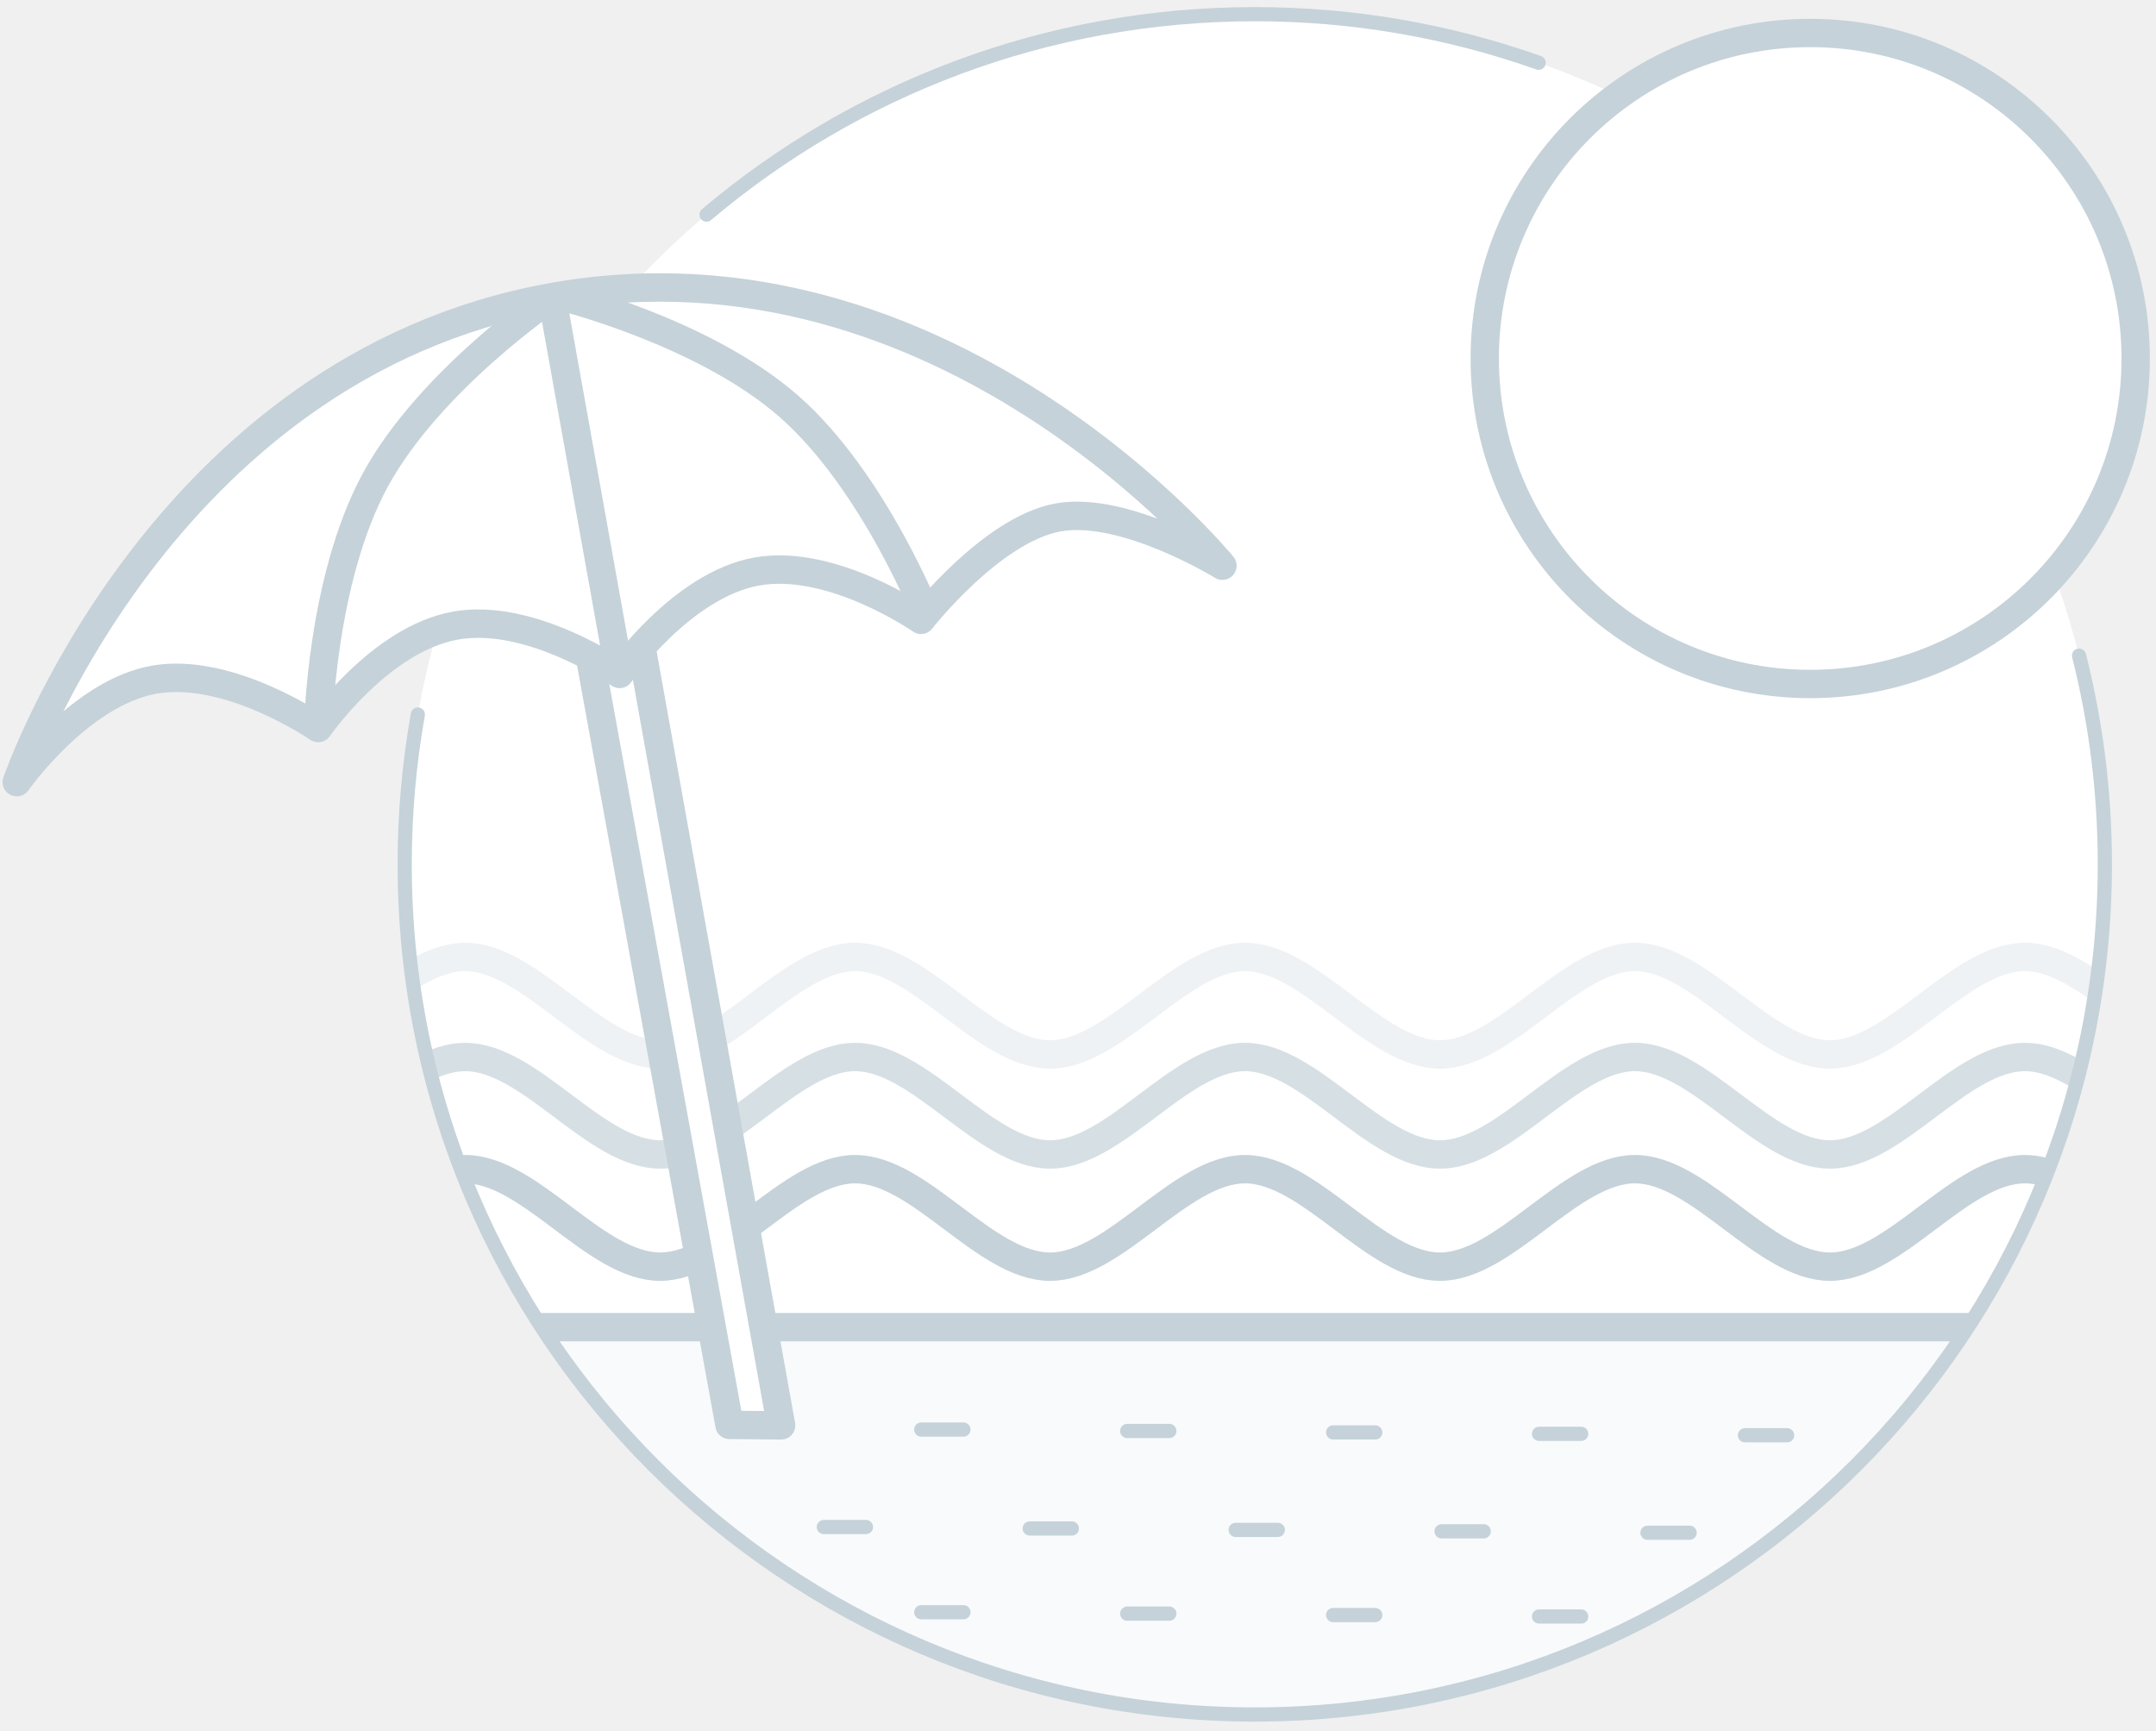
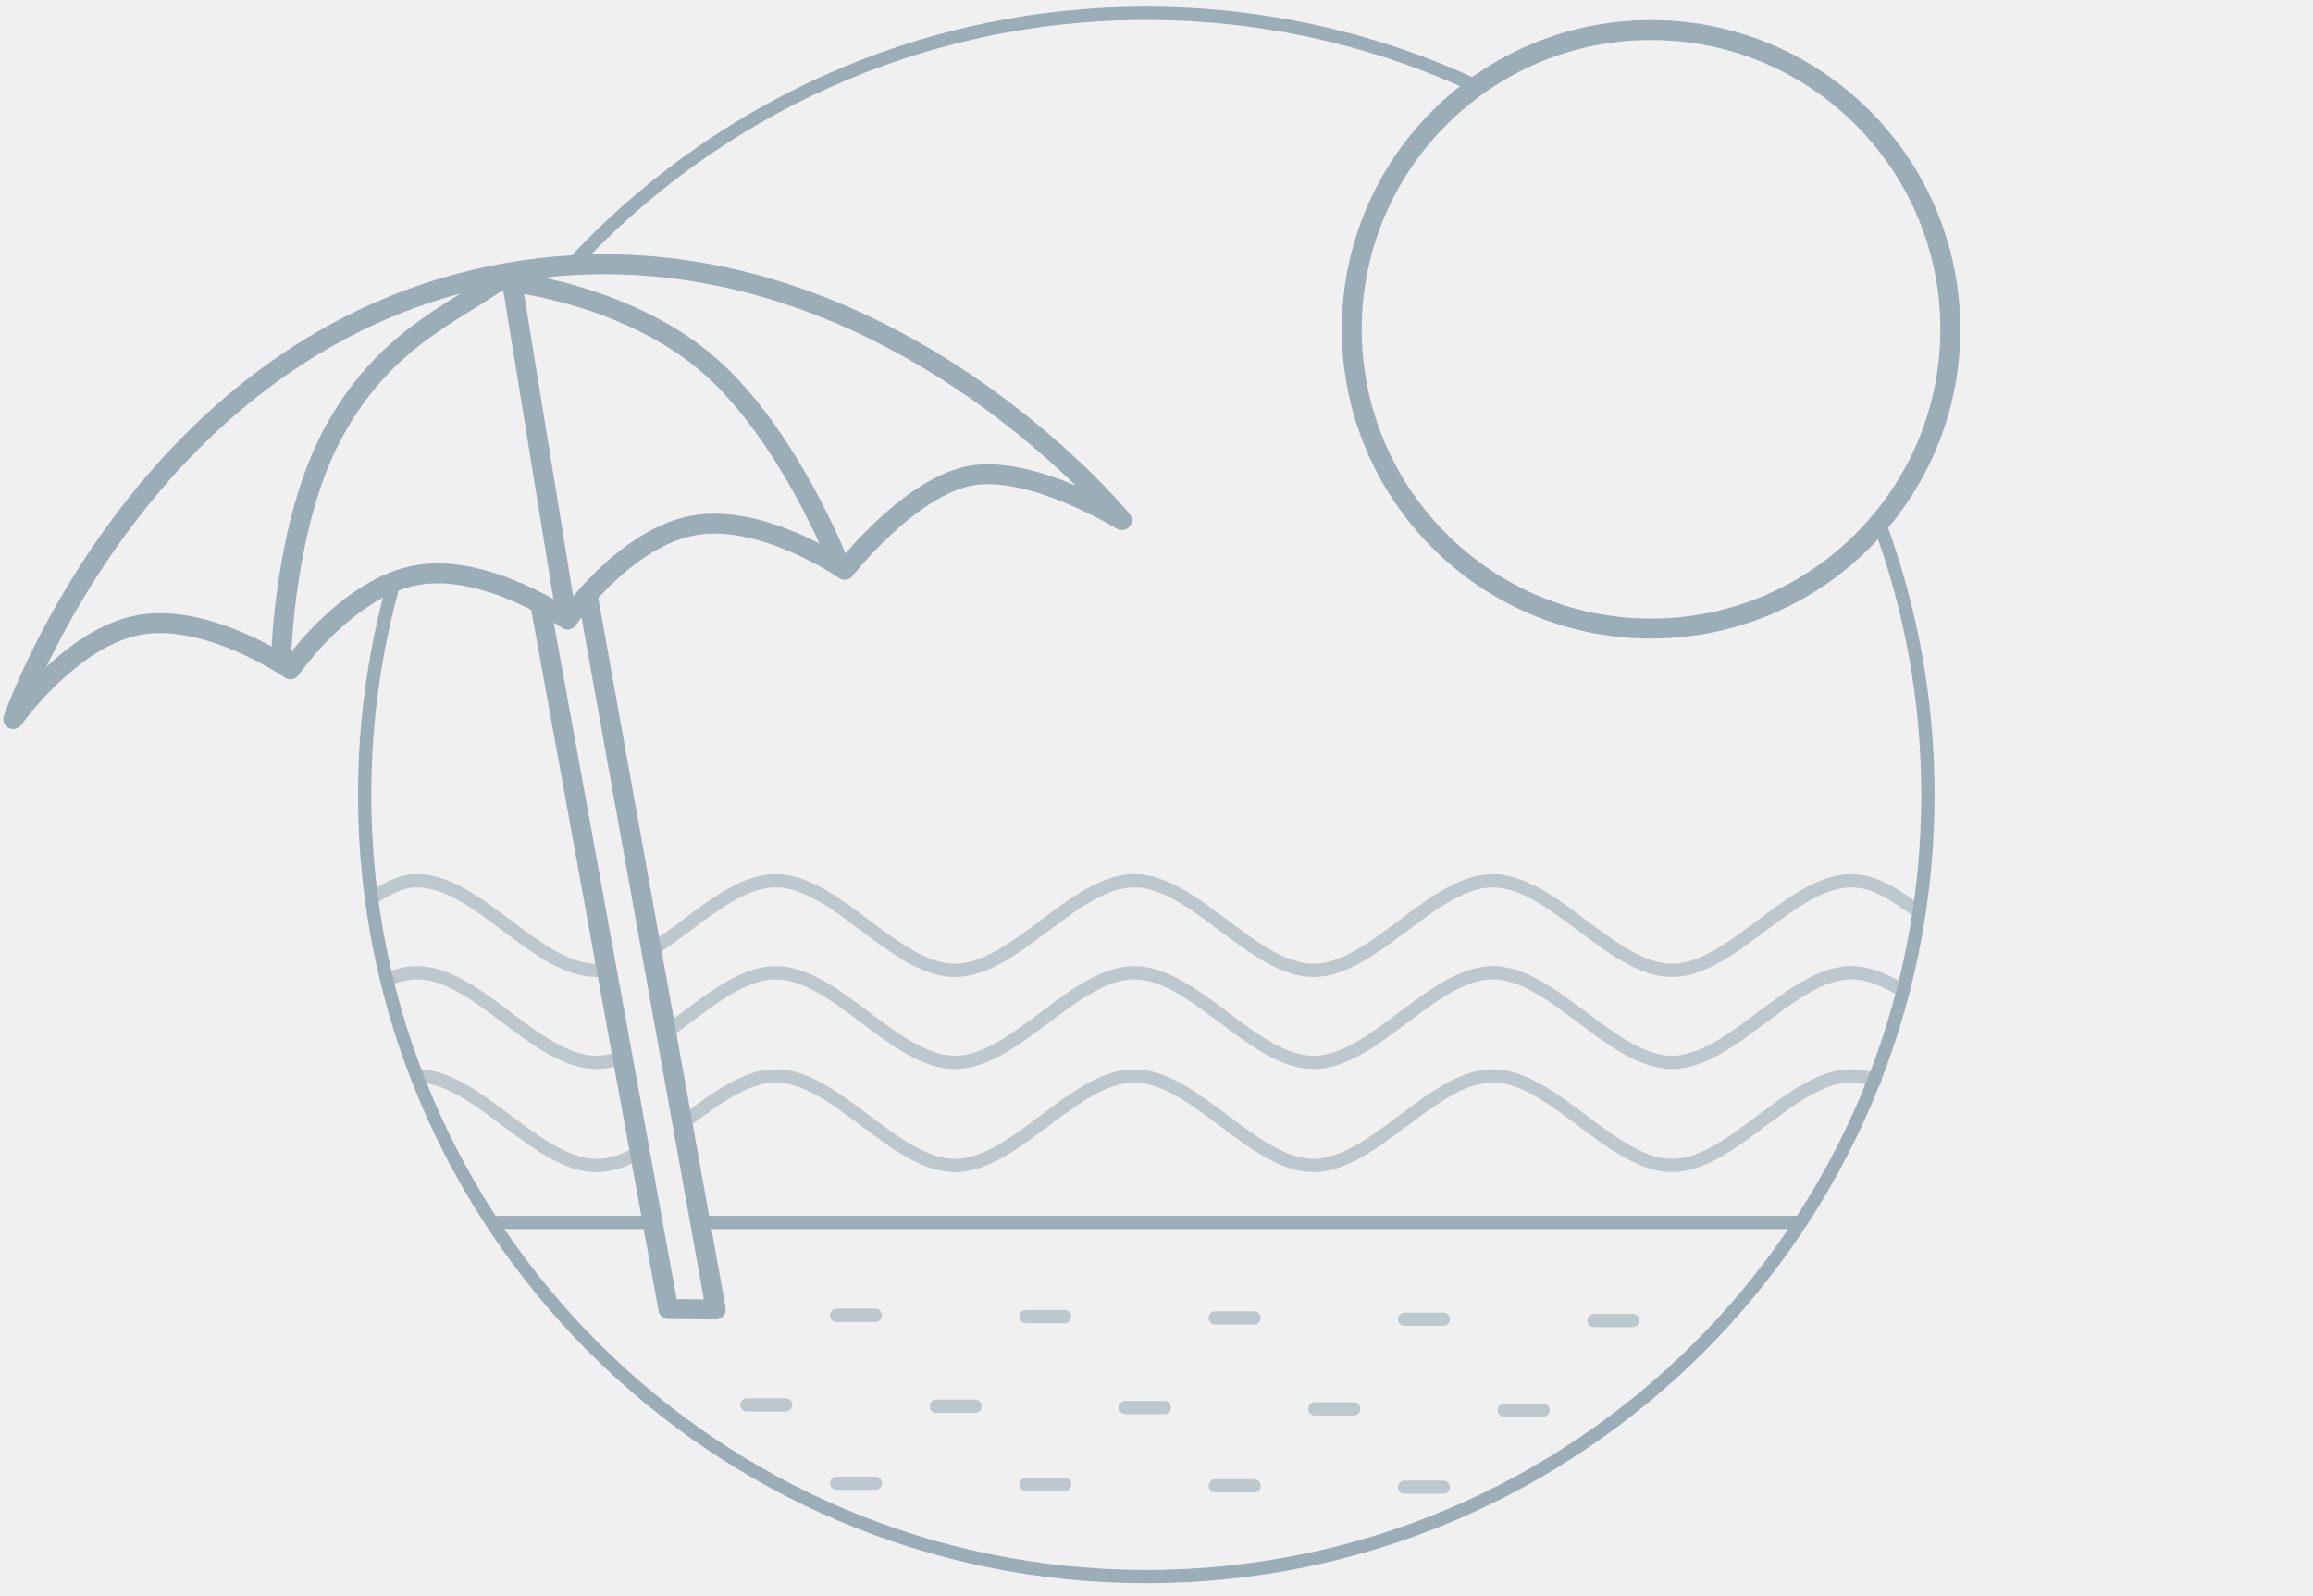
- <svg xmlns="http://www.w3.org/2000/svg" xmlns:xlink="http://www.w3.org/1999/xlink" width="152" height="122">
-   <defs>
-     <circle id="a" cx="60.476" cy="59.931" r="59.931" />
-   </defs>
+ <svg xmlns="http://www.w3.org/2000/svg" width="174" height="120" viewBox="0 0 174 120">
  <g fill="none" fill-rule="evenodd">
-     <g transform="translate(27.987 1)">
-       <mask id="b" fill="#fff">
-         <use xlink:href="#a" />
-       </mask>
-       <use fill="#FFF" xlink:href="#a" />
-       <g mask="url(#b)" stroke="#C5D2D9" stroke-width="2">
-         <path d="M-2.066 69.9c2.292-1.72 4.584-3.44 6.877-3.44 4.581 0 9.162 6.872 13.744 6.872 4.582 0 9.163-6.873 13.745-6.873 4.581 0 9.162 6.873 13.744 6.873 4.582 0 9.163-6.873 13.745-6.873 4.581 0 9.162 6.873 13.744 6.873 4.582 0 9.163-6.873 13.745-6.873 4.581 0 9.162 6.873 13.744 6.873 4.582 0 9.163-6.873 13.745-6.873 2.853 0 5.705 2.665 8.558 4.676" opacity=".3" />
-         <path d="M-1.647 76.637c2.153-1.609 4.305-3.125 6.458-3.125 4.581 0 9.162 6.872 13.744 6.872 4.582 0 9.163-6.872 13.745-6.872 4.581 0 9.162 6.872 13.744 6.872 4.582 0 9.163-6.872 13.745-6.872 4.581 0 9.162 6.872 13.744 6.872 4.582 0 9.163-6.872 13.745-6.872 4.581 0 9.162 6.872 13.744 6.872 4.582 0 9.163-6.872 13.745-6.872 2.671 0 5.343 2.337 8.015 4.285" opacity=".7" />
-         <path d="M-.691 83.842c1.834-1.32 3.668-2.422 5.502-2.422 4.581 0 9.162 6.873 13.744 6.873 4.582 0 9.163-6.873 13.745-6.873 4.581 0 9.162 6.873 13.744 6.873 4.582 0 9.163-6.873 13.745-6.873 4.581 0 9.162 6.873 13.744 6.873 4.582 0 9.163-6.873 13.745-6.873 4.581 0 9.162 6.873 13.744 6.873 4.582 0 9.163-6.873 13.745-6.873 1.656 0 3.312.899 4.969 2.046" />
-       </g>
-       <g mask="url(#b)" fill="#F8FAFC" stroke="#C5D2D9" stroke-width="1.999">
-         <path d="M6.797 92.556h107.53c-12.722 19.819-30.644 29.728-53.765 29.728-23.12 0-41.042-9.91-53.765-29.728z" />
-       </g>
-       <g mask="url(#b)" stroke="#C5D2D9" stroke-linecap="round" stroke-linejoin="round">
-         <path d="M36.964 99.775h2.971M36.964 112.652h2.971M30.092 106.647h2.971M51.482 99.876h2.971M51.482 112.752h2.971M44.61 106.748h2.97M66 99.977h2.97M66 112.853h2.97M59.128 106.849h2.97M80.518 100.077h2.97M80.518 112.954h2.97M73.646 106.95h2.97M95.035 100.178h2.971M88.163 107.05h2.971" />
-       </g>
+     <path d="M.5.5h173v119H.5z" />
+     <path d="M141.406 39.442c2.345 6.345 3.626 13.203 3.626 20.359 0 32.453-26.347 58.8-58.8 58.8-32.453 0-58.801-26.347-58.801-58.8 0-5.592.782-11.003 2.244-16.13m13.228-23.605C53.655 8.35 69.092 1 86.232 1c8.964 0 17.462 2.01 25.068 5.604" stroke="#9BAEB8" />
+     <g opacity=".6" stroke="#9BAEB8" stroke-linecap="round" stroke-linejoin="round">
+       <path d="M28.25 67.39c1.17-.677 1.966-1.134 3.137-1.134 4.495 0 8.99 6.742 13.485 6.742.256 0 .512-.022.768-.063m3.392-1.466c3.108-1.989 6.217-5.213 9.325-5.213 4.495 0 8.99 6.742 13.485 6.742 4.496 0 8.99-6.742 13.486-6.742 4.495 0 8.99 6.742 13.485 6.742 4.495 0 8.99-6.742 13.485-6.742 4.495 0 8.99 6.742 13.485 6.742 4.496 0 8.99-6.742 13.485-6.742 1.747 0 3.216 1.018 4.963 2.263M29.134 73.677c.75-.314 1.502-.502 2.253-.502 4.495 0 8.99 6.742 13.485 6.742.643 0 1.287-.138 1.93-.375m3.328-1.9c2.742-1.957 5.485-4.467 8.227-4.467 4.495 0 8.99 6.742 13.485 6.742 4.496 0 8.99-6.742 13.486-6.742 4.495 0 8.99 6.742 13.485 6.742 4.495 0 8.99-6.742 13.485-6.742 4.495 0 8.99 6.742 13.485 6.742 4.496 0 8.99-6.742 13.485-6.742 1.292 0 2.584.557 3.876 1.35M31.387 80.934c4.495 0 8.99 6.743 13.485 6.743 1.088 0 2.176-.395 3.264-.994m3.236-2.196c2.329-1.744 4.657-3.553 6.985-3.553 4.495 0 8.99 6.743 13.485 6.743 4.496 0 8.99-6.743 13.486-6.743 4.495 0 8.99 6.743 13.485 6.743 4.495 0 8.99-6.743 13.485-6.743 4.495 0 8.99 6.743 13.485 6.743 4.496 0 8.99-6.743 13.485-6.743.599 0 1.197.12 1.796.327" />
    </g>
-     <path d="M29.458 50.372a60.298 60.298 0 0 0-.927 10.56c0 33.098 26.832 59.93 59.931 59.93 33.1 0 59.932-26.832 59.932-59.93 0-5.078-.632-10.007-1.82-14.714M108.475 4.423A59.833 59.833 0 0 0 88.462 1c-14.728 0-28.216 5.313-38.65 14.127" stroke="#C5D2D9" stroke-linecap="round" />
-     <circle cx="23.239" cy="22.972" r="22.946" transform="translate(104.383 2.299)" fill="#FFF" stroke="#C5D2D9" stroke-width="1.997" />
-     <g stroke="#C5D2D9">
-       <path d="M45.061 44.717l-3.64.654 10.008 55.075 3.64.034z" fill="#FFF" stroke-linecap="round" stroke-linejoin="round" stroke-width="2" />
-       <path d="M1.185 55.135s4.398-6.273 9.671-7.219c5.273-.946 11.578 3.405 11.578 3.405s4.316-6.258 9.671-7.219c5.355-.96 11.578 3.406 11.578 3.406s4.358-6.266 9.671-7.22c5.313-.953 11.578 3.406 11.578 3.406s4.98-6.377 9.671-7.22c4.692-.841 11.578 3.406 11.578 3.406S66.645 15.97 38.916 20.946c-27.73 4.977-37.731 34.19-37.731 34.19z" stroke-width="2.003" fill="#FFF" stroke-linecap="round" stroke-linejoin="round" />
-       <path d="M22.434 51.321s.191-10.414 4.017-17.466c3.826-7.051 12.465-12.909 12.465-12.909M65.435 43.604s-3.8-9.698-9.84-14.98c-6.04-5.28-16.176-7.768-16.176-7.768M38.916 20.946l4.767 26.562" stroke-width="2" />
+     <path d="M37.5 91.958H49m3.648 0h82.802" stroke="#9BAEB8" stroke-linecap="round" stroke-linejoin="round" />
+     <g opacity=".6" stroke="#9BAEB8" stroke-linecap="round" stroke-linejoin="round">
+       <path d="M62.934 98.943h2.915M62.934 111.576h2.915M56.191 105.685h2.915M77.178 99.042h2.915M77.178 111.675h2.915M70.435 105.784h2.915M91.422 99.14h2.914M91.422 111.774h2.914M84.679 105.883h2.915M105.665 99.24h2.915M105.665 111.873h2.915M98.923 105.982h2.915M119.91 99.338h2.915M113.166 106.08h2.916" />
    </g>
+     <path d="M124.204 2.259c12.425 0 22.513 10.088 22.513 22.513 0 12.426-10.088 22.514-22.513 22.514-12.426 0-22.514-10.088-22.514-22.514 0-12.425 10.088-22.513 22.514-22.513zM40.658 45.534l9.62 52.937 3.57.033-9.607-53.532" stroke="#9BAEB8" stroke-width="1.5" stroke-linecap="round" stroke-linejoin="round" />
+     <path d="M1 54.092s4.315-6.154 9.489-7.083c5.173-.929 11.36 3.341 11.36 3.341s4.234-6.14 9.488-7.083c5.254-.942 11.36 3.341 11.36 3.341s4.276-6.147 9.488-7.082c5.213-.936 11.36 3.34 11.36 3.34s4.885-6.256 9.488-7.082c4.604-.826 11.36 3.341 11.36 3.341S65.225 15.665 38.02 20.548C10.813 25.431 1 54.092 1 54.092z" stroke="#9BAEB8" stroke-width="1.5" stroke-linecap="round" stroke-linejoin="round" />
+     <path d="M21.138 49.682s.187-10.218 3.941-17.137c3.754-6.918 8.836-8.89 12.421-11.407" stroke="#9BAEB8" stroke-width="1.5" stroke-linecap="round" stroke-linejoin="round" />
+     <path d="M63.025 42.198s-3.728-9.515-9.654-14.696c-5.926-5.182-14.612-6.364-15.871-6.364M38.507 21.138l4.027 24.802" stroke="#9BAEB8" stroke-width="1.5" stroke-linecap="round" stroke-linejoin="round" />
  </g>
</svg>
